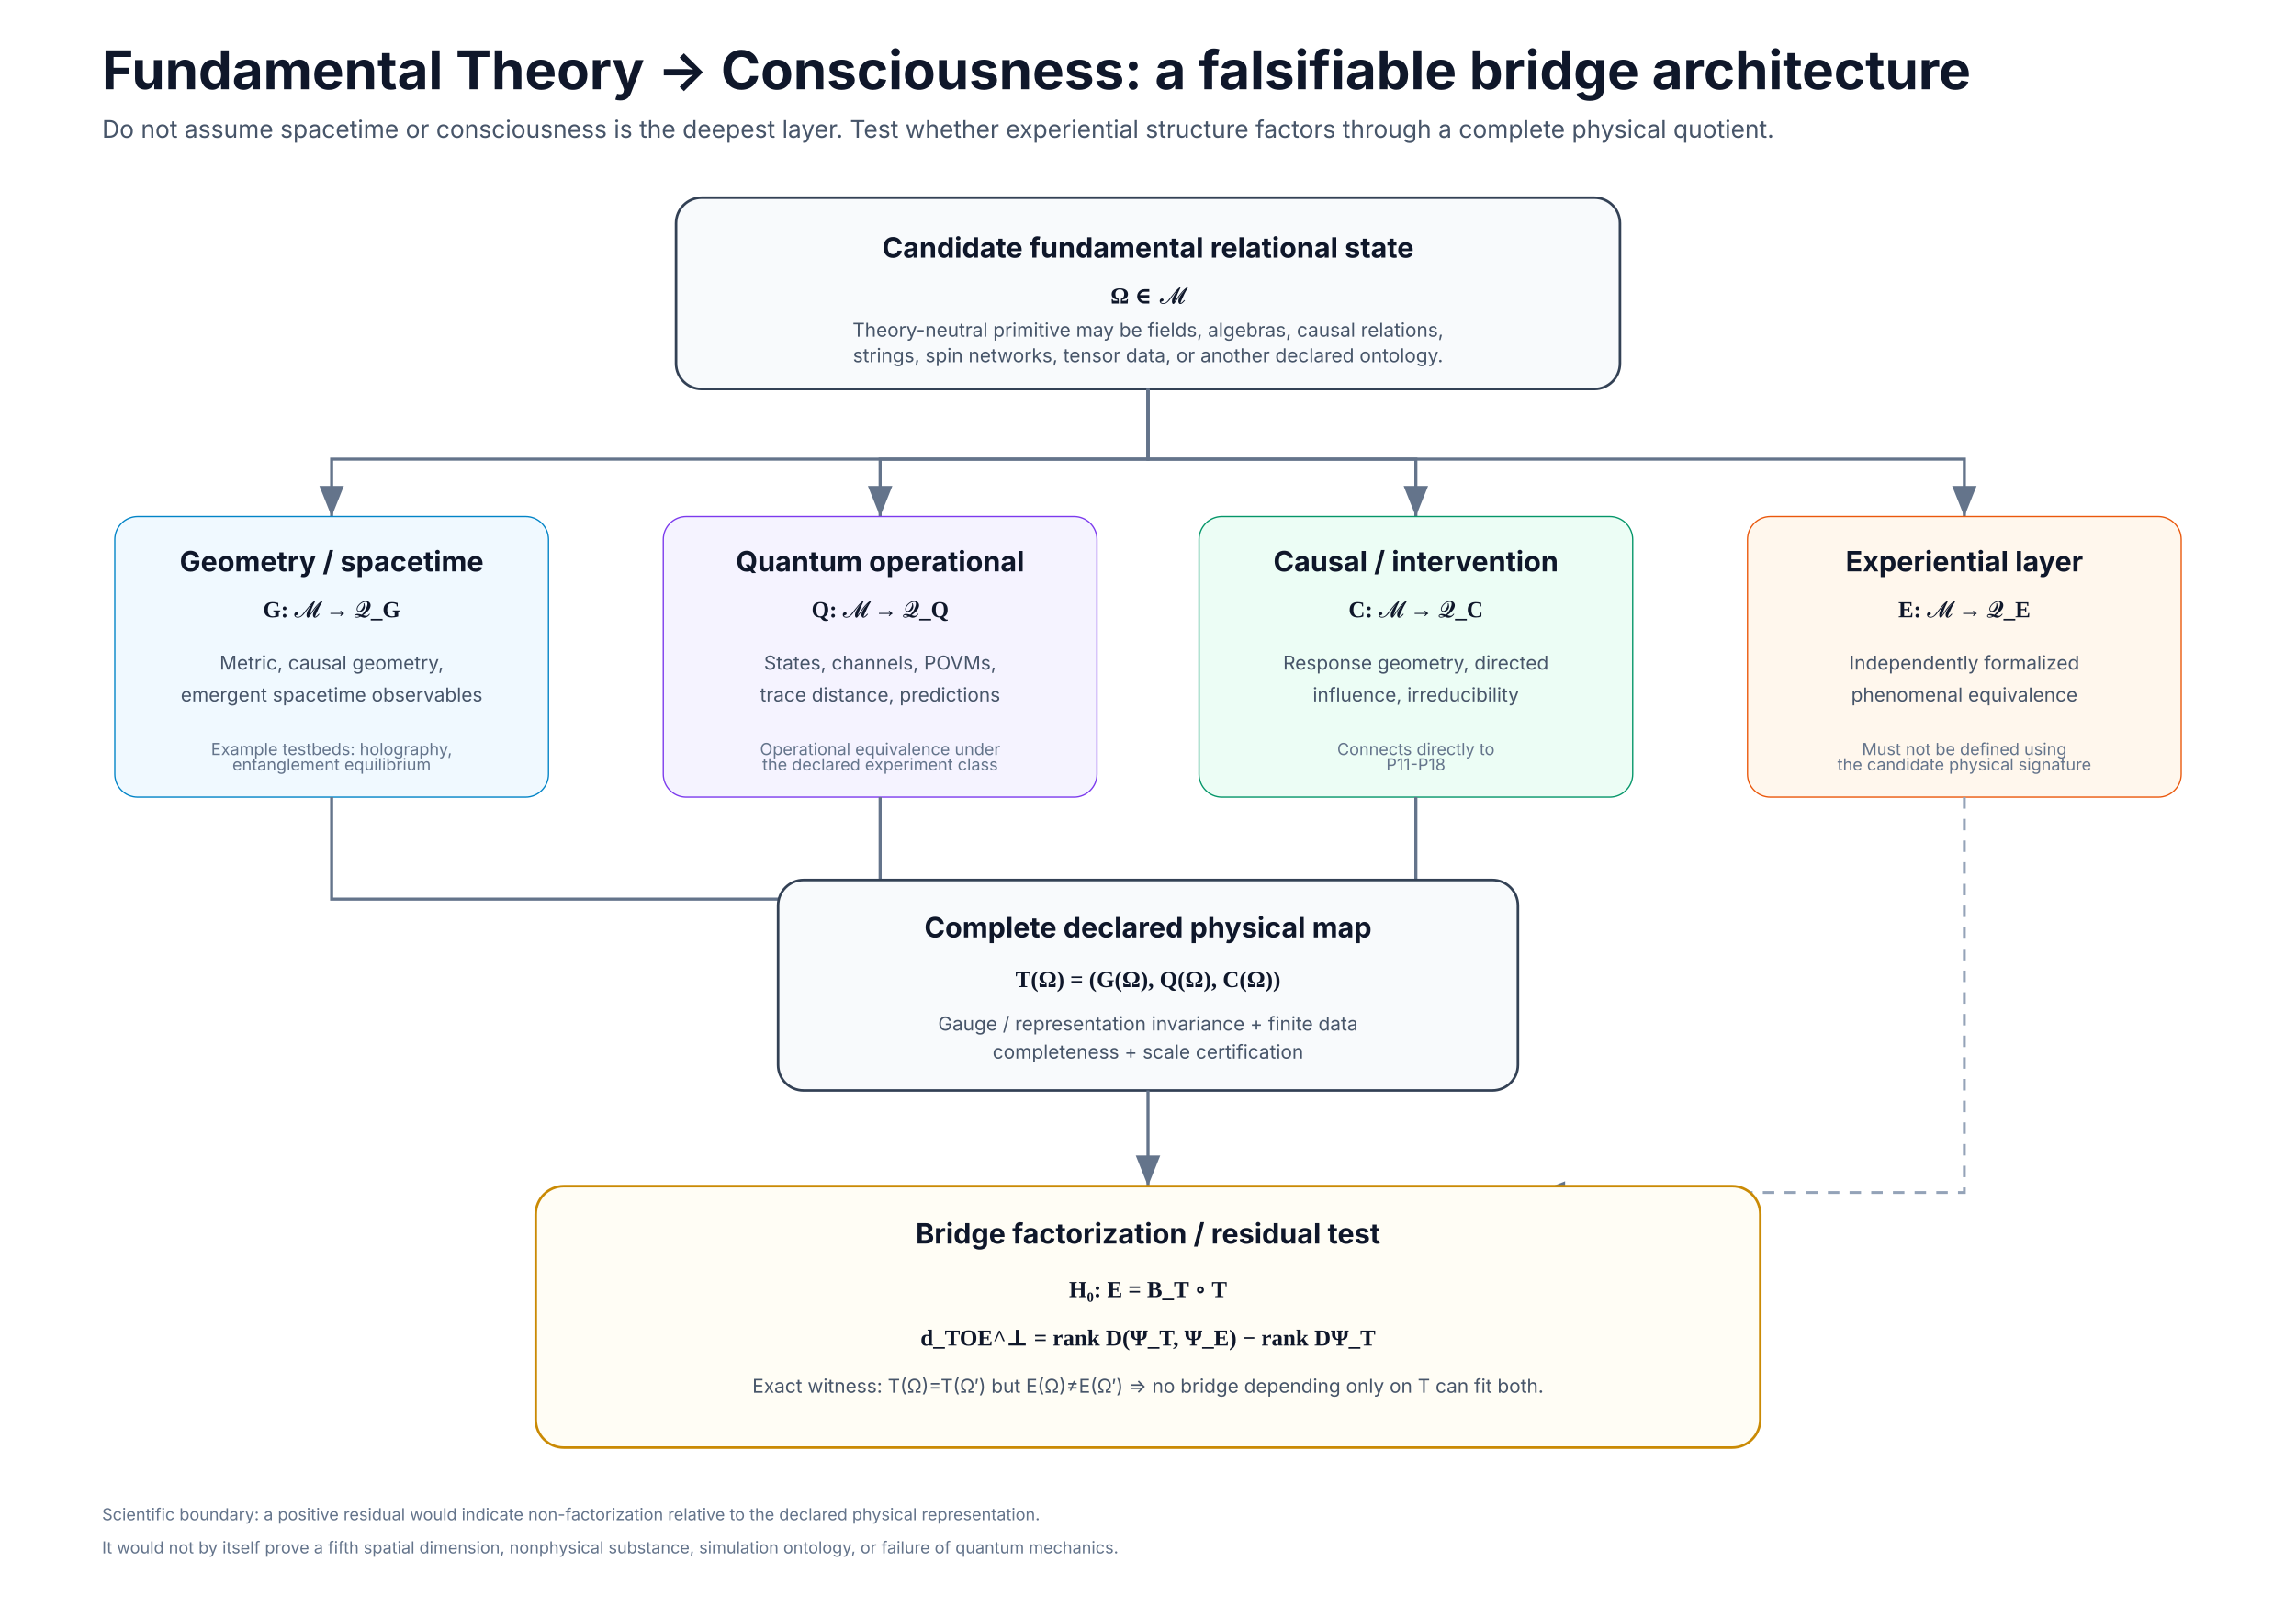
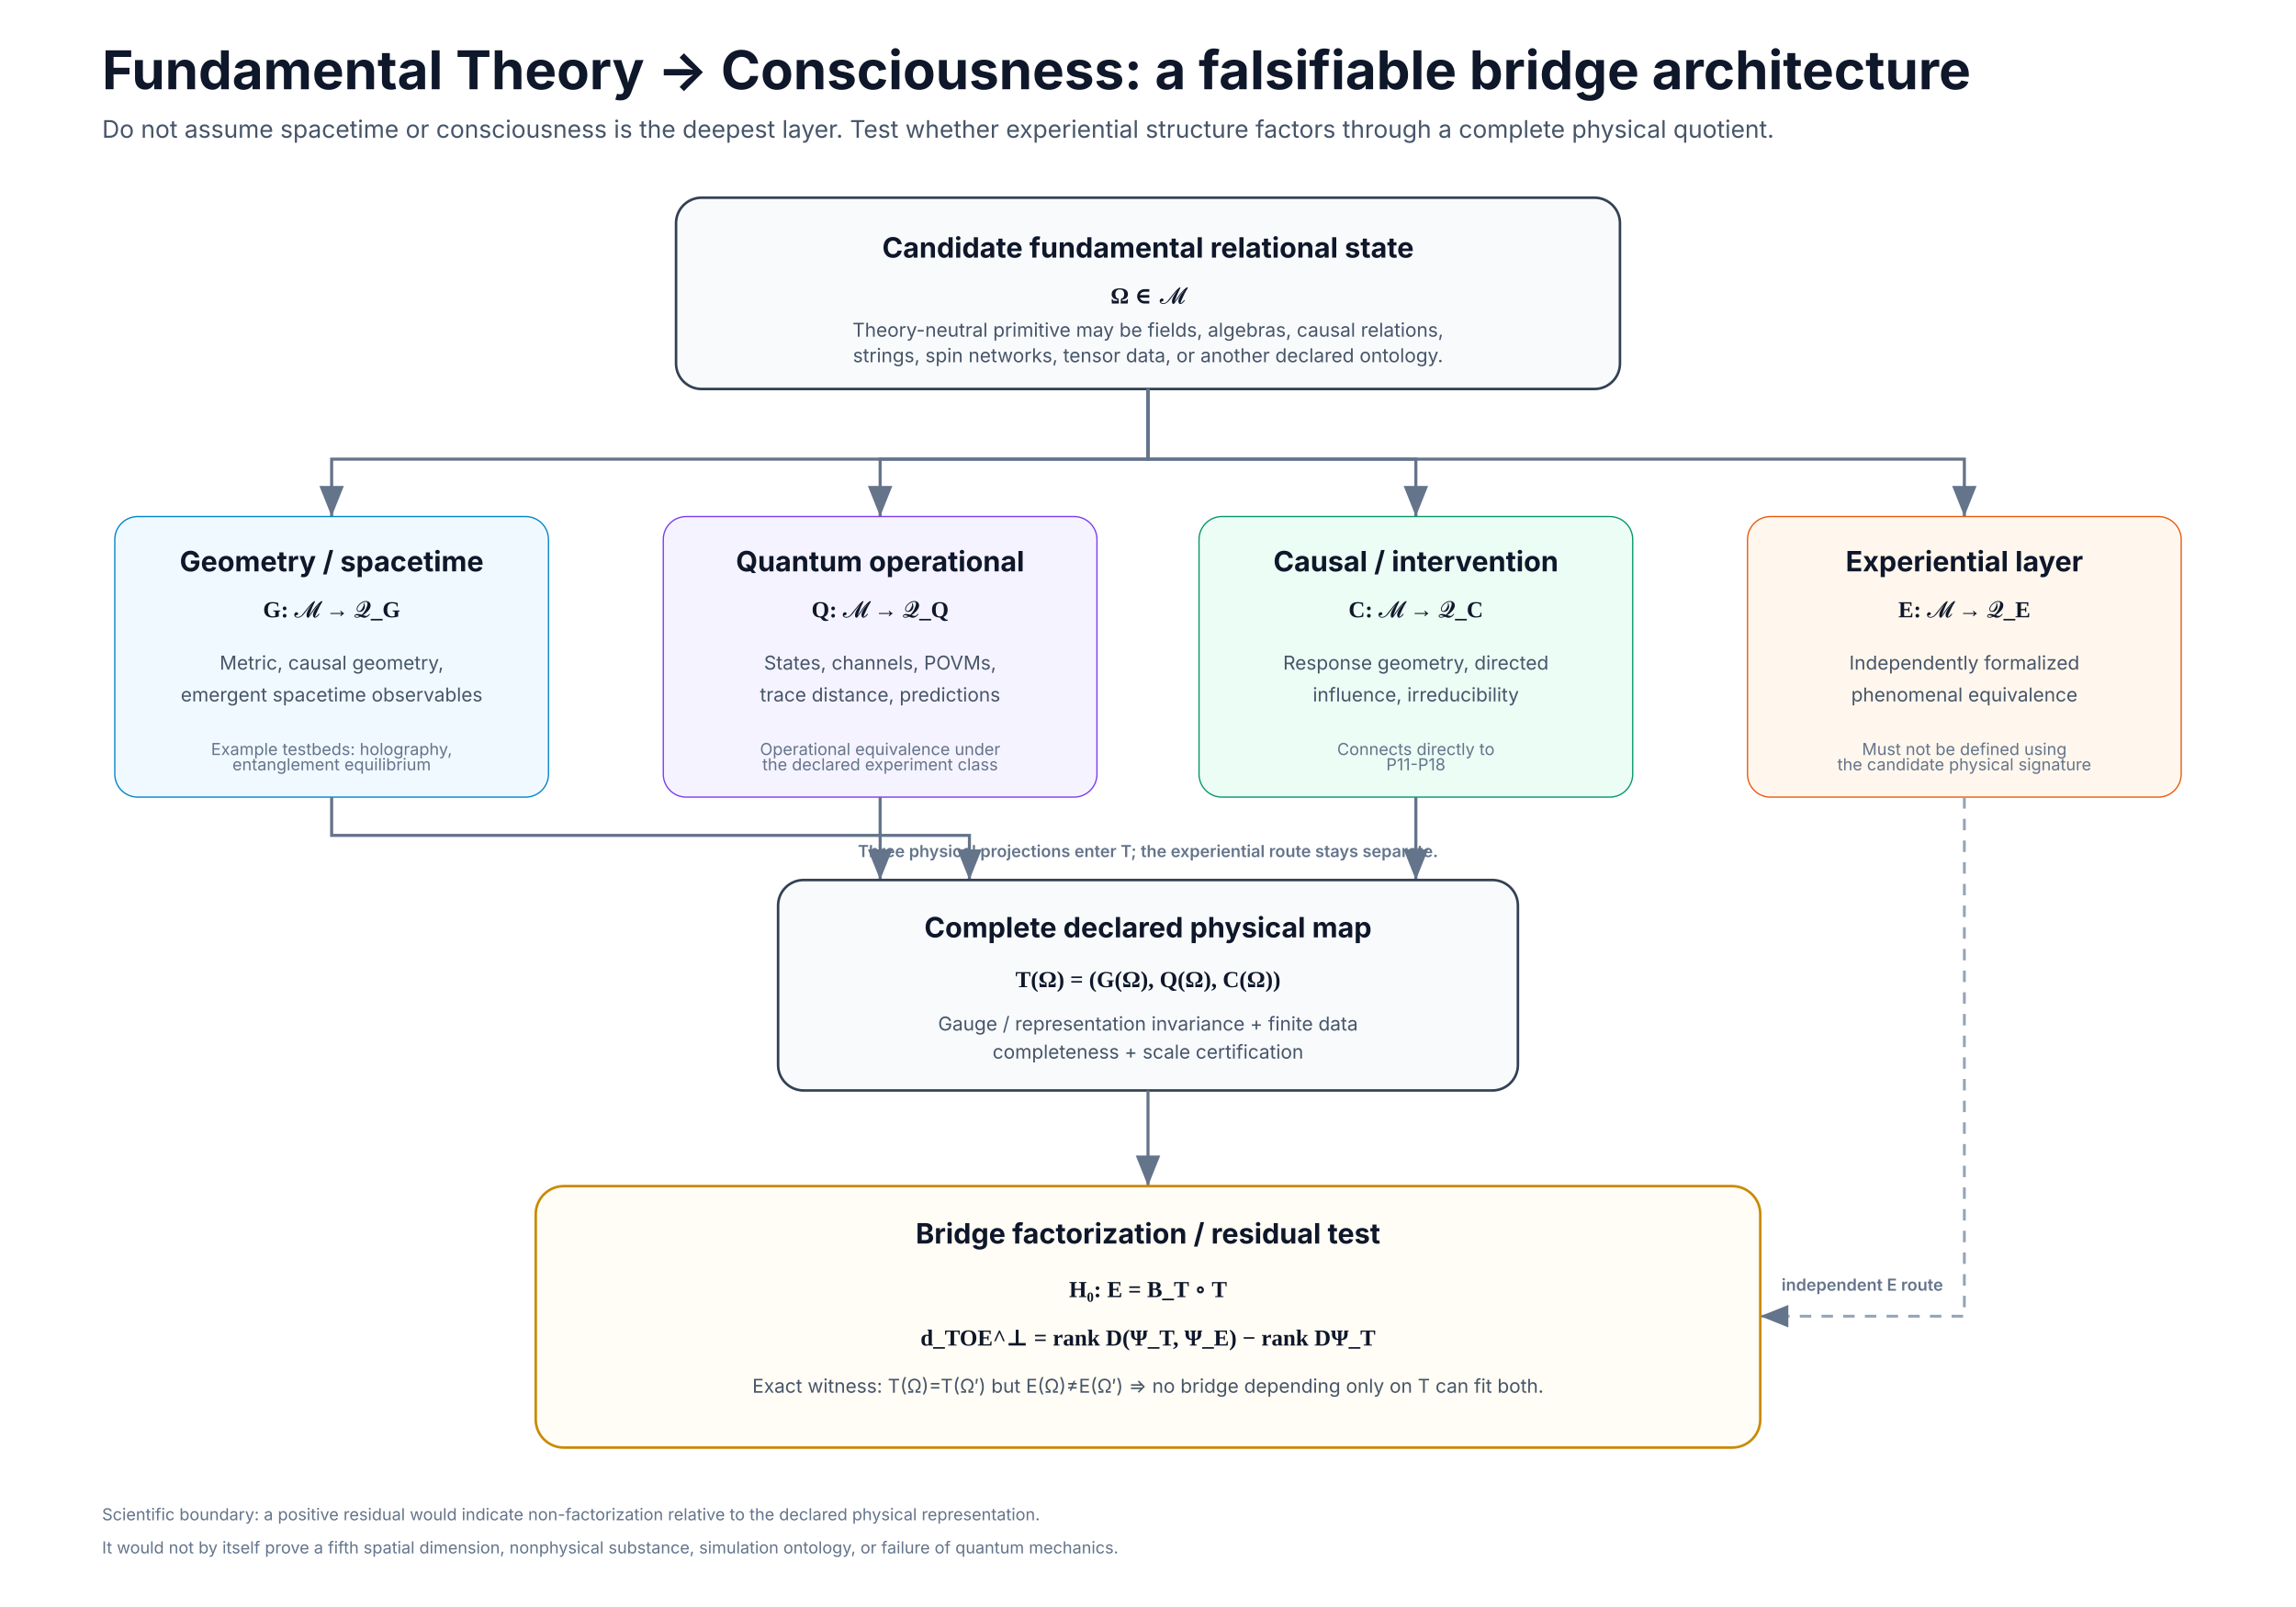
<svg xmlns="http://www.w3.org/2000/svg" width="1800" height="1260" viewBox="0 0 1800 1260" role="img" aria-labelledby="title desc">
  <defs>
    <marker id="arrow" markerWidth="12" markerHeight="12" refX="10" refY="4" orient="auto">
      <path d="M0 0 L0 8 L10 4 z" fill="#64748b" />
    </marker>
    <style>
      .title{font:700 42px Inter,Segoe UI,Arial,sans-serif;fill:#0f172a}
      .subtitle{font:400 19px Inter,Segoe UI,Arial,sans-serif;fill:#475569}
      .head{font:700 22px Inter,Segoe UI,Arial,sans-serif;fill:#0f172a}
      .copy{font:400 15px Inter,Segoe UI,Arial,sans-serif;fill:#475569}
      .math{font:600 18px Georgia,'Times New Roman',serif;fill:#0f172a}
      .small{font:400 13px Inter,Segoe UI,Arial,sans-serif;fill:#64748b}
+       .routeLabel{font:600 13px Inter,Segoe UI,Arial,sans-serif;fill:#64748b}
      .arrow{stroke:#64748b;stroke-width:2.4;fill:none;marker-end:url(#arrow)}
      .dash{stroke:#94a3b8;stroke-width:2.2;stroke-dasharray:9 8;fill:none;marker-end:url(#arrow)}
    </style>
  </defs>
  <rect width="1800" height="1260" fill="#ffffff" />
  <text x="80" y="70" class="title">Fundamental Theory → Consciousness: a falsifiable bridge architecture</text>
  <text x="80" y="108" class="subtitle">Do not assume spacetime or consciousness is the deepest layer. Test whether experiential structure factors through a complete physical quotient.</text>
  <rect x="530" y="155" width="740" height="150" rx="20" fill="#f8fafc" stroke="#334155" stroke-width="2" />
  <text x="900" y="202" class="head" text-anchor="middle">Candidate fundamental relational state</text>
  <text x="900" y="238" class="math" text-anchor="middle">Ω ∈ 𝓜</text>
  <text x="900" y="264" class="copy" text-anchor="middle">Theory-neutral primitive may be fields, algebras, causal relations,</text>
  <text x="900" y="284" class="copy" text-anchor="middle">strings, spin networks, tensor data, or another declared ontology.</text>
-   <path class="arrow" d="M900 305 V360 H260 V405" />
-   <path class="arrow" d="M900 305 V360 H690 V405" />
-   <path class="arrow" d="M900 305 V360 H1110 V405" />
-   <path class="arrow" d="M900 305 V360 H1540 V405" />
+   <path id="arrow-fundamental-geometry" class="arrow" d="M900 305 V360 H260 V405" data-source="fundamental" data-target="geometry" />
+   <path id="arrow-fundamental-quantum" class="arrow" d="M900 305 V360 H690 V405" data-source="fundamental" data-target="quantum" />
+   <path id="arrow-fundamental-causal" class="arrow" d="M900 305 V360 H1110 V405" data-source="fundamental" data-target="causal" />
+   <path id="arrow-fundamental-experiential" class="arrow" d="M900 305 V360 H1540 V405" data-source="fundamental" data-target="experiential" />
  <rect x="90" y="405" width="340" height="220" rx="18" fill="#f0f9ff" stroke="#0284c7" />
  <text x="260" y="448" class="head" text-anchor="middle">Geometry / spacetime</text>
  <text x="260" y="484" class="math" text-anchor="middle">G: 𝓜 → 𝓠_G</text>
  <text x="260" y="525" class="copy" text-anchor="middle">Metric, causal geometry,</text>
  <text x="260" y="550" class="copy" text-anchor="middle">emergent spacetime observables</text>
  <text x="260" y="592" class="small" text-anchor="middle">Example testbeds: holography,</text>
  <text x="260" y="604" class="small" text-anchor="middle">entanglement equilibrium</text>
  <rect x="520" y="405" width="340" height="220" rx="18" fill="#f5f3ff" stroke="#7c3aed" />
  <text x="690" y="448" class="head" text-anchor="middle">Quantum operational</text>
  <text x="690" y="484" class="math" text-anchor="middle">Q: 𝓜 → 𝓠_Q</text>
  <text x="690" y="525" class="copy" text-anchor="middle">States, channels, POVMs,</text>
  <text x="690" y="550" class="copy" text-anchor="middle">trace distance, predictions</text>
  <text x="690" y="592" class="small" text-anchor="middle">Operational equivalence under</text>
  <text x="690" y="604" class="small" text-anchor="middle">the declared experiment class</text>
  <rect x="940" y="405" width="340" height="220" rx="18" fill="#ecfdf5" stroke="#059669" />
  <text x="1110" y="448" class="head" text-anchor="middle">Causal / intervention</text>
  <text x="1110" y="484" class="math" text-anchor="middle">C: 𝓜 → 𝓠_C</text>
  <text x="1110" y="525" class="copy" text-anchor="middle">Response geometry, directed</text>
  <text x="1110" y="550" class="copy" text-anchor="middle">influence, irreducibility</text>
  <text x="1110" y="592" class="small" text-anchor="middle">Connects directly to</text>
  <text x="1110" y="604" class="small" text-anchor="middle">P11-P18</text>
  <rect x="1370" y="405" width="340" height="220" rx="18" fill="#fff7ed" stroke="#ea580c" />
  <text x="1540" y="448" class="head" text-anchor="middle">Experiential layer</text>
  <text x="1540" y="484" class="math" text-anchor="middle">E: 𝓜 → 𝓠_E</text>
  <text x="1540" y="525" class="copy" text-anchor="middle">Independently formalized</text>
  <text x="1540" y="550" class="copy" text-anchor="middle">phenomenal equivalence</text>
  <text x="1540" y="592" class="small" text-anchor="middle">Must not be defined using</text>
  <text x="1540" y="604" class="small" text-anchor="middle">the candidate physical signature</text>
-   <path class="arrow" d="M260 625 V705 H760" />
-   <path class="arrow" d="M690 625 V705 H760" />
-   <path class="arrow" d="M1110 625 V705 H1040" />
+   <text x="900" y="672" class="routeLabel" text-anchor="middle">Three physical projections enter T; the experiential route stays separate.</text>
+   <path id="arrow-geometry-physical" class="arrow" d="M260 625 V655 H760 V690" data-source="geometry" data-target="physical-map" />
+   <path id="arrow-quantum-physical" class="arrow" d="M690 625 V690" data-source="quantum" data-target="physical-map" />
+   <path id="arrow-causal-physical" class="arrow" d="M1110 625 V690" data-source="causal" data-target="physical-map" />
  <rect x="610" y="690" width="580" height="165" rx="20" fill="#f8fafc" stroke="#334155" stroke-width="2" />
  <text x="900" y="735" class="head" text-anchor="middle">Complete declared physical map</text>
  <text x="900" y="774" class="math" text-anchor="middle">T(Ω) = (G(Ω), Q(Ω), C(Ω))</text>
  <text x="900" y="808" class="copy" text-anchor="middle">Gauge / representation invariance + finite data</text>
  <text x="900" y="830" class="copy" text-anchor="middle">completeness + scale certification</text>
-   <path class="arrow" d="M900 855 V930" />
-   <path class="dash" d="M1540 625 V935 H1205" />
+   <path id="arrow-physical-bridge" class="arrow" d="M900 855 V930" data-source="physical-map" data-target="bridge-test" />
+   <path id="arrow-experiential-bridge" class="dash" d="M1540 625 V1032 H1380" data-source="experiential" data-target="bridge-test" />
+   <text x="1460" y="1012" class="routeLabel" text-anchor="middle">independent E route</text>
  <rect x="420" y="930" width="960" height="205" rx="22" fill="#fffdf5" stroke="#ca8a04" stroke-width="2" />
  <text x="900" y="975" class="head" text-anchor="middle">Bridge factorization / residual test</text>
  <text x="900" y="1017" class="math" text-anchor="middle">H₀:  E = B_T ∘ T</text>
  <text x="900" y="1055" class="math" text-anchor="middle">d_TOE^⊥ = rank D(Ψ_T, Ψ_E) − rank DΨ_T</text>
  <text x="900" y="1092" class="copy" text-anchor="middle">Exact witness: T(Ω)=T(Ω′) but E(Ω)≠E(Ω′) ⇒ no bridge depending only on T can fit both.</text>
  <text x="80" y="1192" class="small">Scientific boundary: a positive residual would indicate non-factorization relative to the declared physical representation.</text>
  <text x="80" y="1218" class="small">It would not by itself prove a fifth spatial dimension, nonphysical substance, simulation ontology, or failure of quantum mechanics.</text>
</svg>
